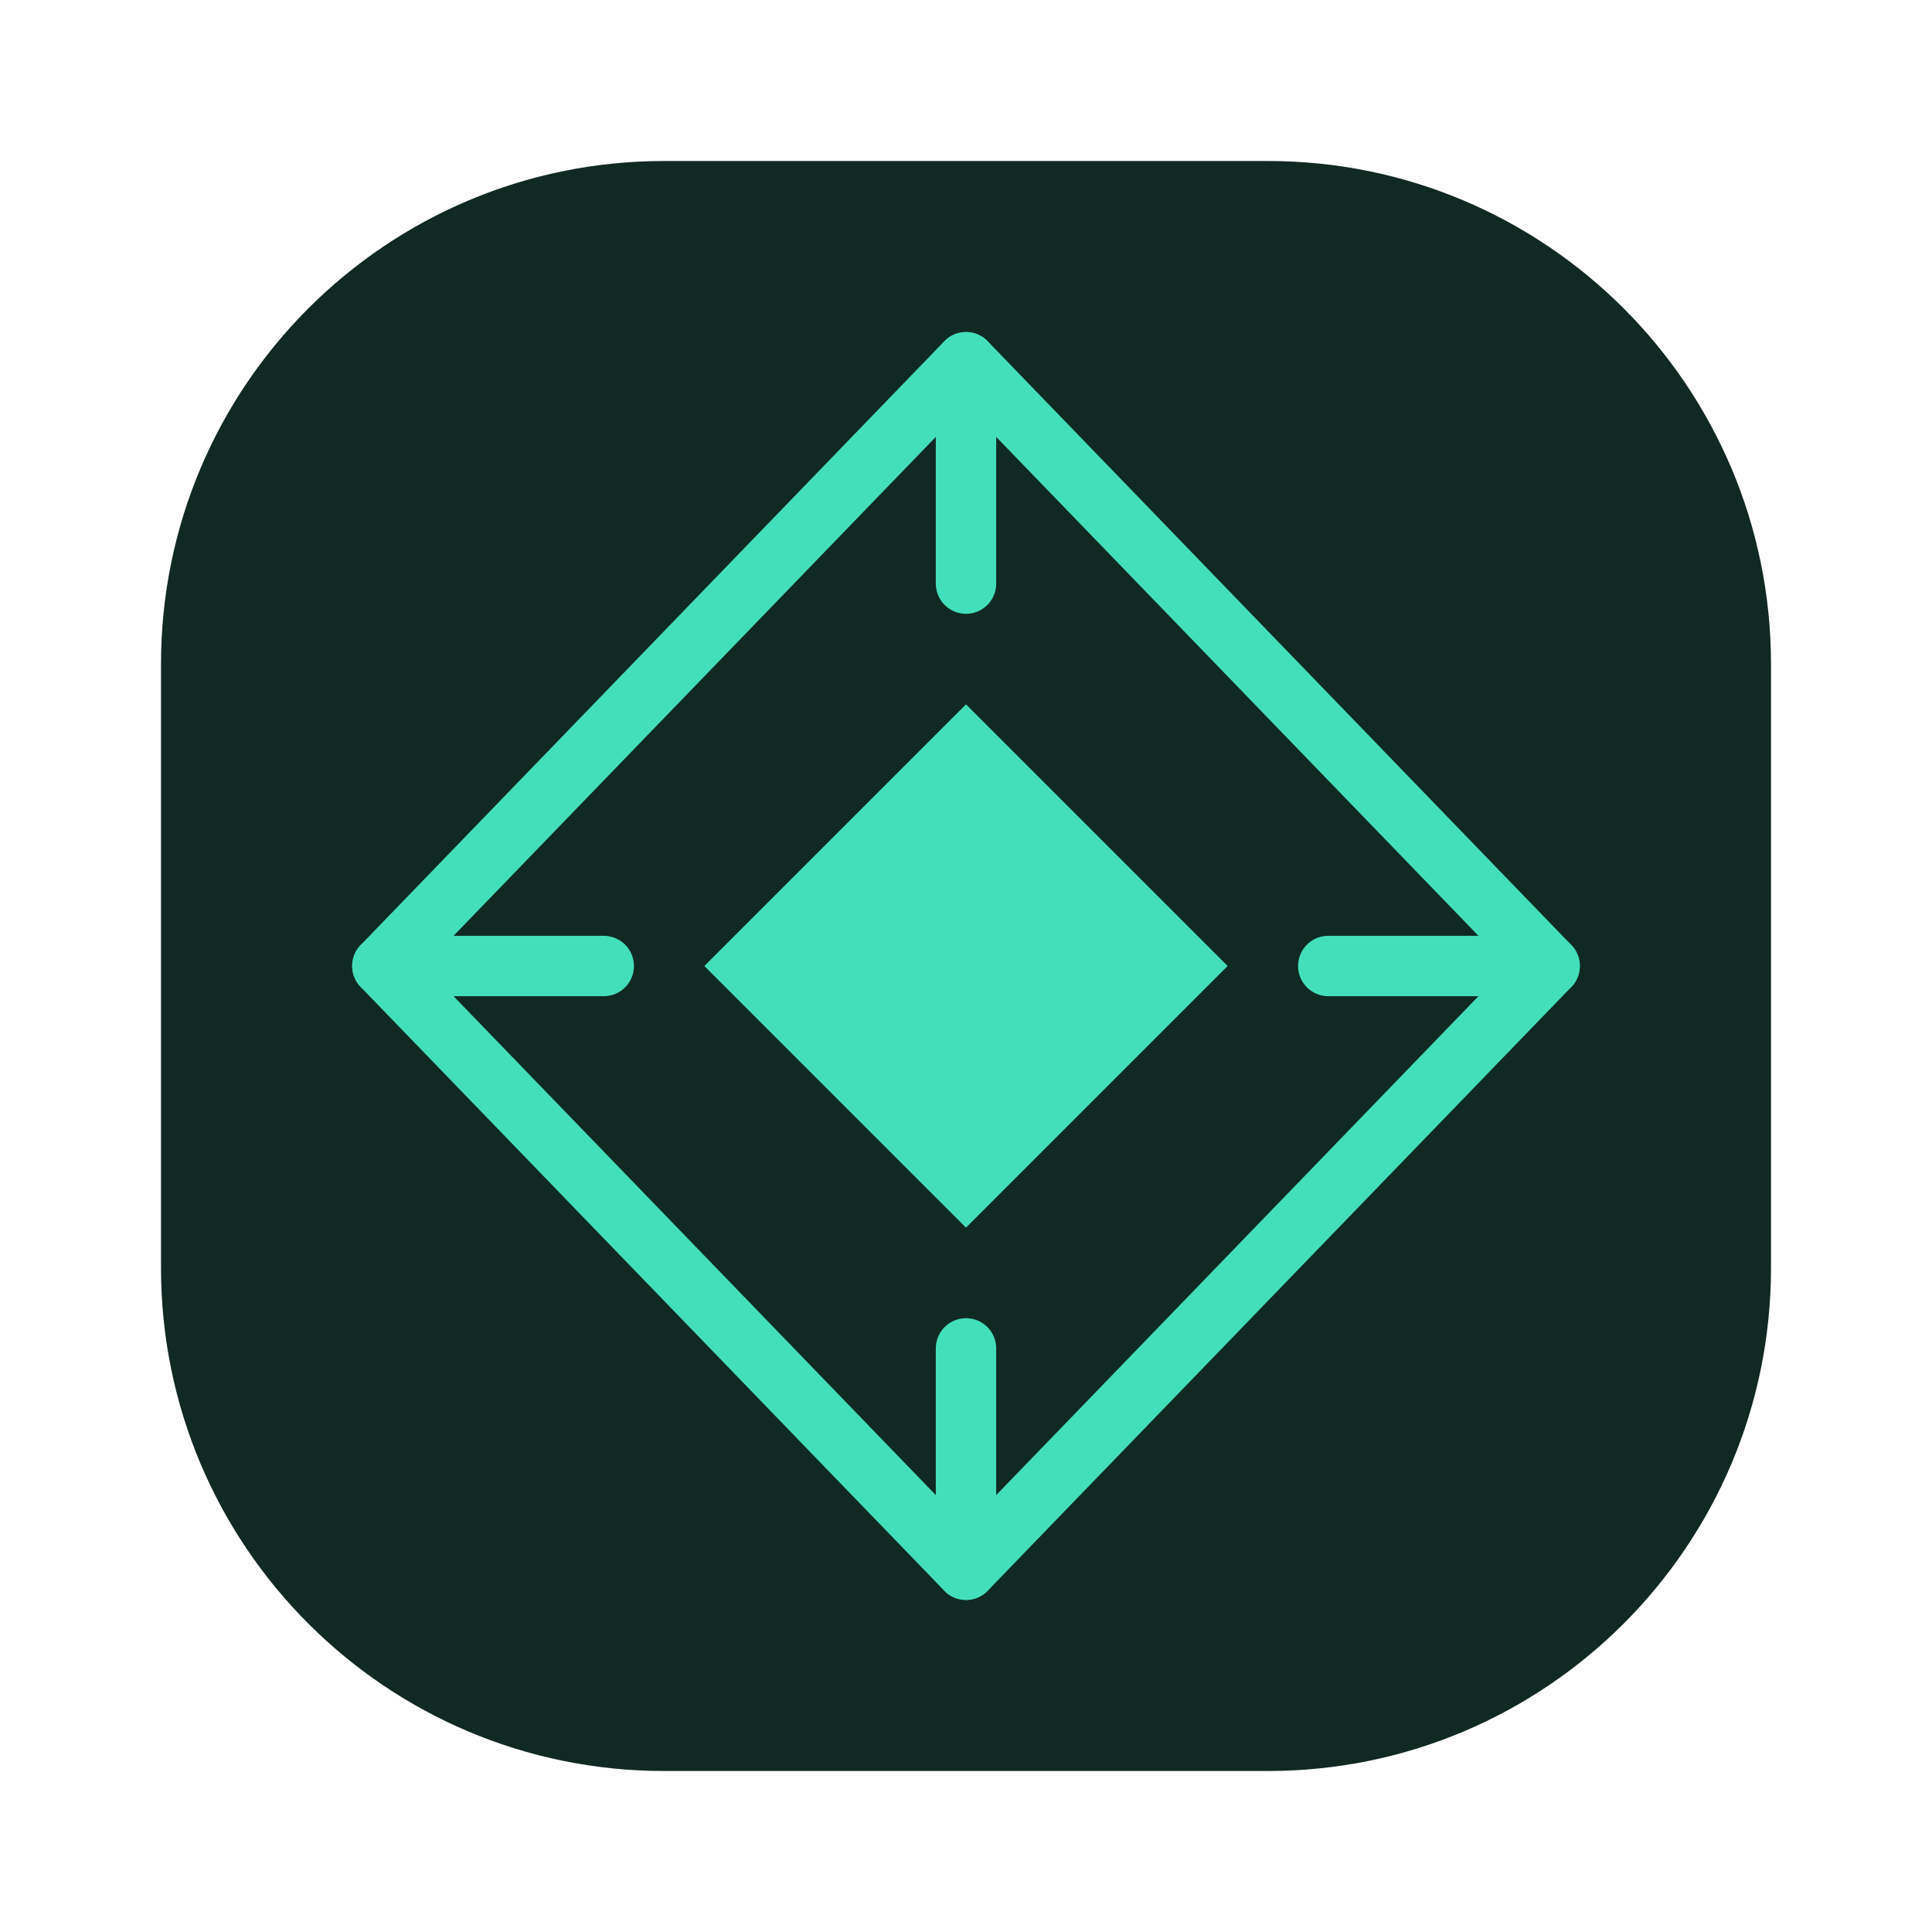
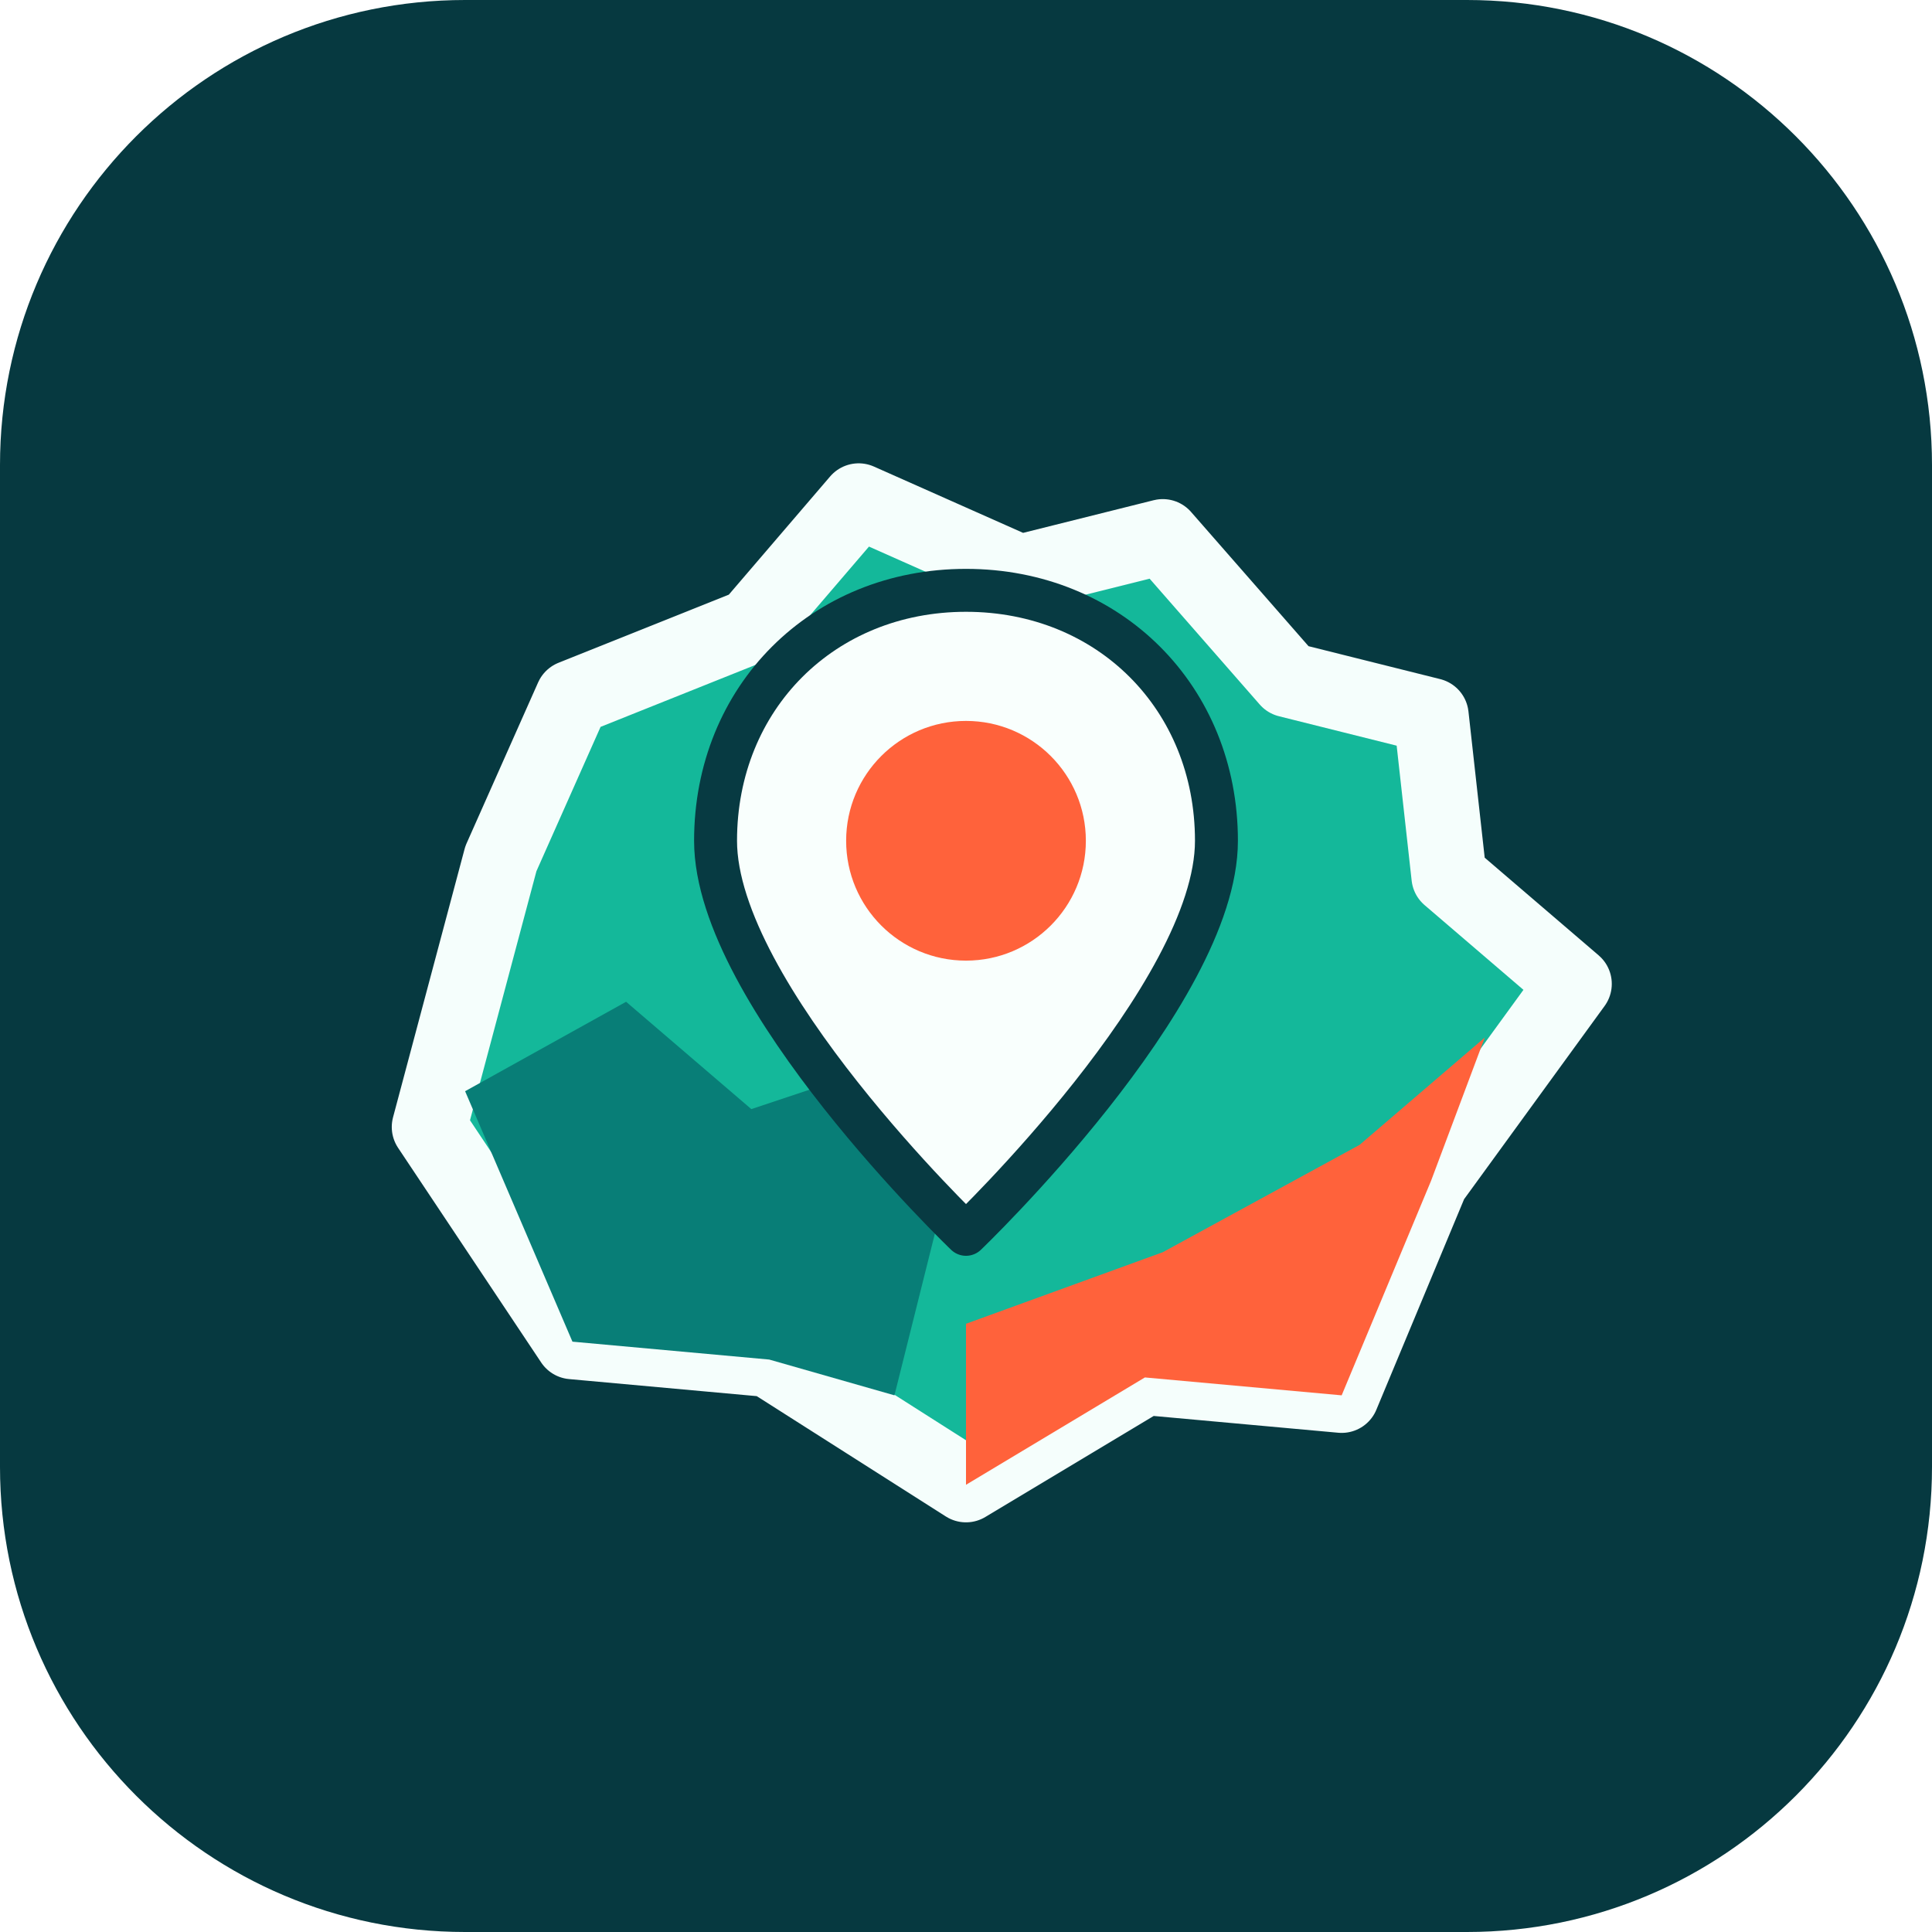
- <svg xmlns="http://www.w3.org/2000/svg" width="96" height="96" viewBox="0 0 96 96">
-   <rect x="8" y="8" width="80" height="80" rx="25" fill="#112923" />
-   <path d="M48 18 77 48 48 78 19 48Z" fill="none" stroke="#43dfba" stroke-width="3" stroke-linejoin="round" />
-   <path d="m48 35 13 13-13 13-13-13Z" fill="#43dfba" />
-   <path d="M48 18v11m29 19H66M48 78V67M19 48h11" stroke="#43dfba" stroke-width="3" stroke-linecap="round" />
+ <svg xmlns="http://www.w3.org/2000/svg" width="512" height="512" viewBox="0 0 108 108">
+   <rect x="0" y="0" width="108" height="108" rx="26" fill="#063940" />
+   <path d="M28 48 L32 39 42 35 48 28 57 32 65 30 72 38 80 40 81 49 88 55 80 66 75 78 64 77 54 83 43 76 32 75 24 63Z" fill="#14B89A" stroke="#F5FEFC" stroke-width="4.2" stroke-linejoin="round" />
+   <path d="M26 61 L35 56 42 62 48 60 53 66 50 78 43 76 32 75Z" fill="#087E77" />
+   <path d="M65 70 L76 64 83 58 80 66 75 78 64 77 54 83 54 74Z" fill="#FF623B" />
+   <path d="M54 33 C46 33 40 39 40 47 C40 55.6 54 69 54 69 C54 69 68 55.6 68 47 C68 39 62 33 54 33Z" fill="#F9FFFD" stroke="#073A42" stroke-width="2.4" stroke-linejoin="round" />
+   <circle cx="54" cy="47" r="6.7" fill="#FF623B" />
</svg>
